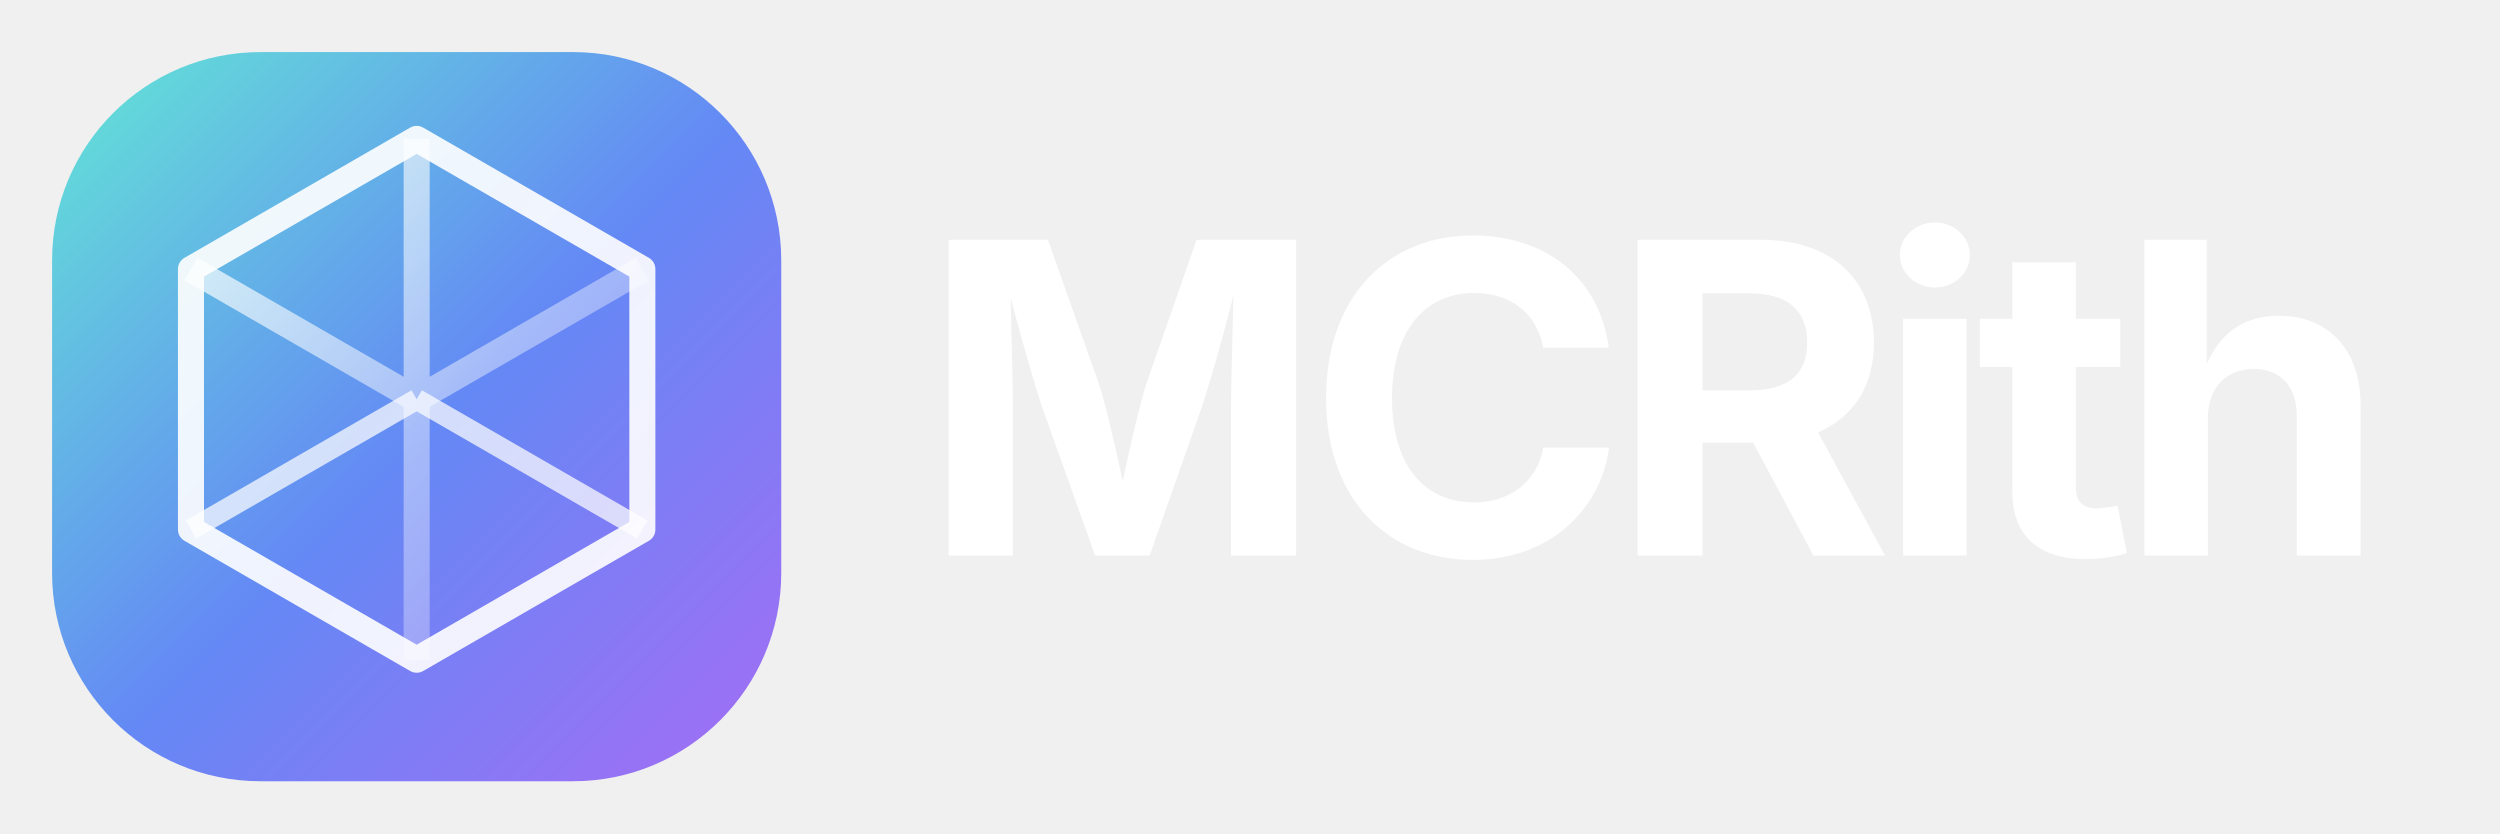
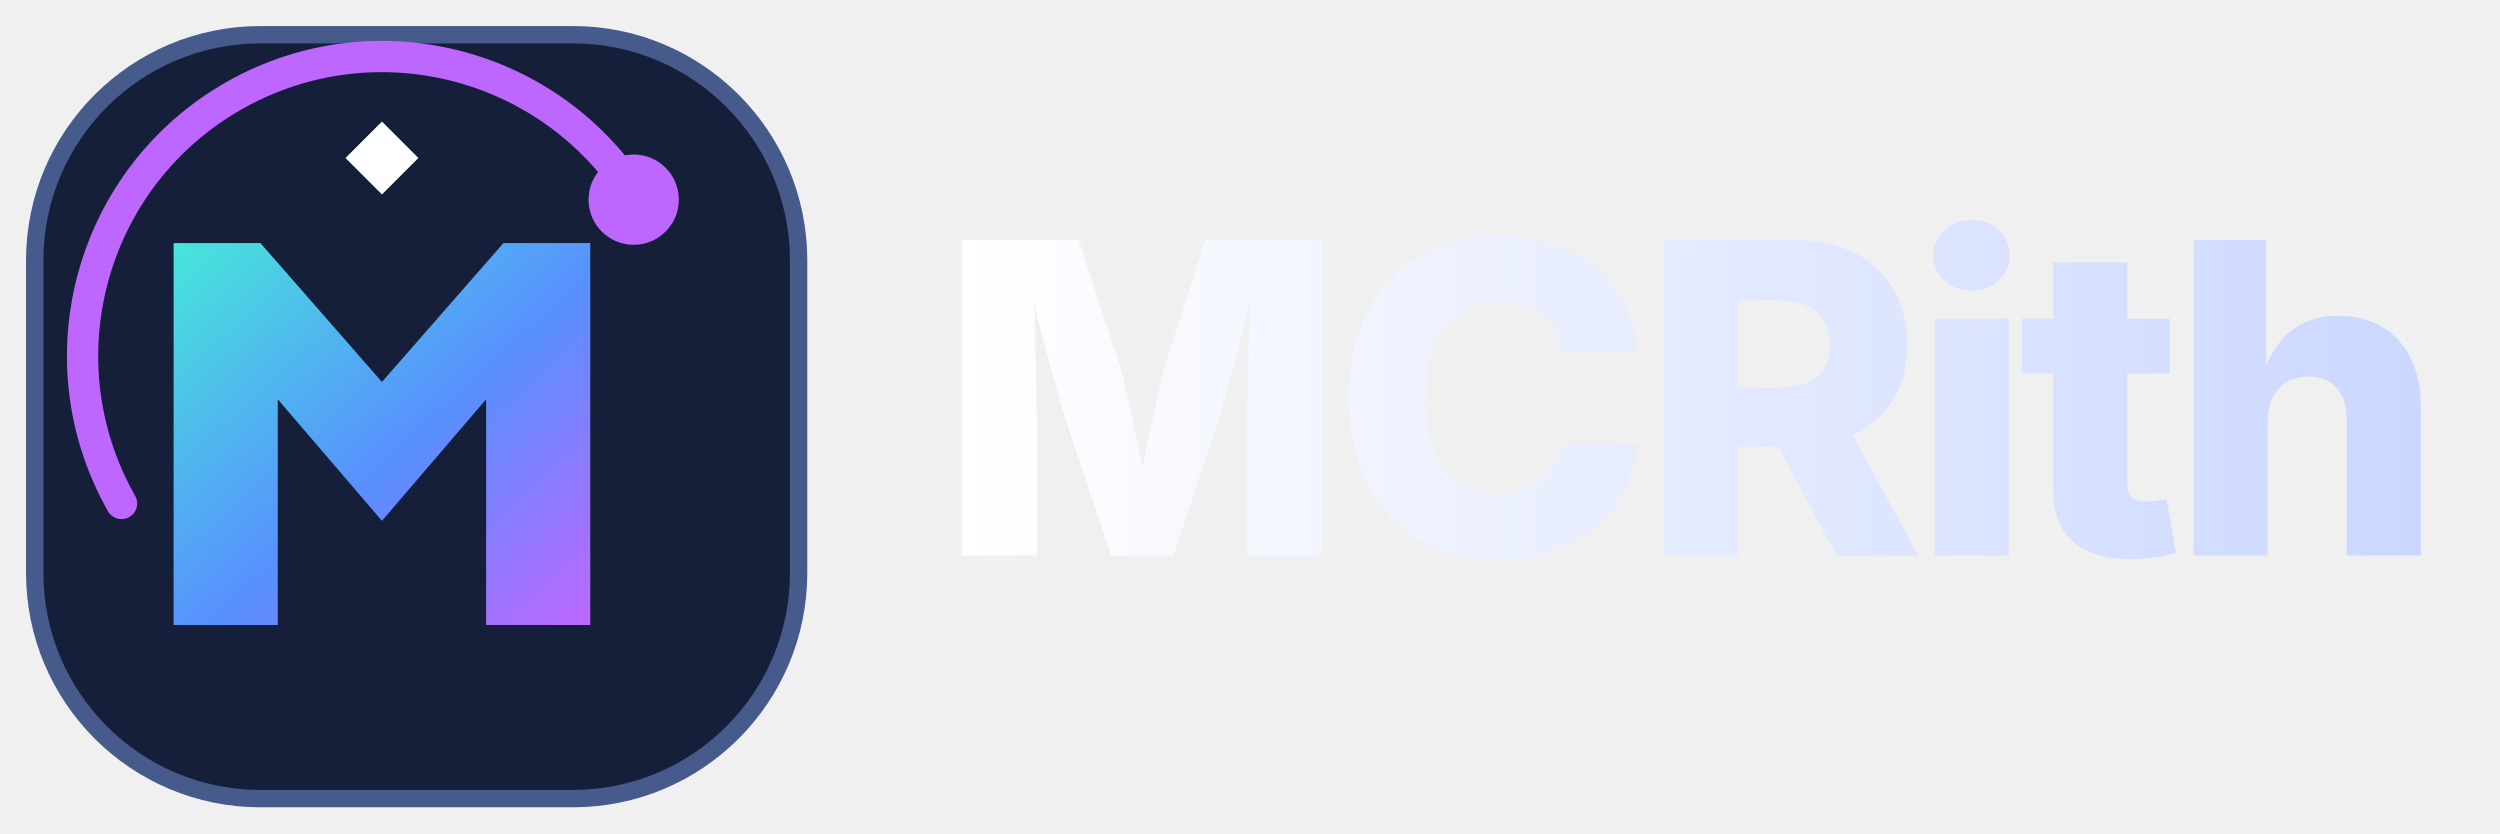
<svg xmlns="http://www.w3.org/2000/svg" width="144" height="48" viewBox="0 0 144 48" role="img" aria-labelledby="title">
  <defs>
-     <linearGradient id="crystal" x1="0" y1="0" x2="1" y2="1">
-       <stop offset="0" stop-color="#62e6d5" />
-       <stop offset=".52" stop-color="#6488f5" />
-       <stop offset="1" stop-color="#a56cf4" />
+     <linearGradient id="mcrithMark" x1="0" y1="0" x2="1" y2="1">
+       <stop offset="0" stop-color="#46e6da" />
+       <stop offset=".55" stop-color="#588fff" />
+       <stop offset="1" stop-color="#be67ff" />
    </linearGradient>
-     <linearGradient id="facet" x1="0" y1="0" x2="1" y2="1">
-       <stop offset="0" stop-color="#ffffff" stop-opacity=".78" />
-       <stop offset="1" stop-color="#ffffff" stop-opacity=".12" />
+     <linearGradient id="mcrithText" x1="0" y1="0" x2="1" y2="0">
+       <stop offset="0" stop-color="#ffffff" />
+       <stop offset="1" stop-color="#cbd7ff" />
    </linearGradient>
  </defs>
-   <rect x="3" y="3" width="42" height="42" rx="12" fill="url(#crystal)" />
-   <path d="M24 8 37 15.5v15L24 38 11 30.5v-15Z" fill="none" stroke="#fff" stroke-opacity=".9" stroke-width="1.5" stroke-linejoin="round" />
-   <path d="m24 8 0 15 13-7.5M24 23l-13-7.5M24 23v15" fill="none" stroke="url(#facet)" stroke-width="1.5" stroke-linejoin="round" />
-   <path d="m24 23 13 7.5M24 23l-13 7.5" fill="none" stroke="#fff" stroke-opacity=".72" stroke-width="1.2" />
-   <text x="53" y="32" fill="#ffffff" font-family="Inter, Segoe UI, Arial, sans-serif" font-size="25" font-weight="750" letter-spacing="-1.05">MCRith</text>
+   <rect x="2" y="2" width="44" height="44" rx="13" fill="#151f39" stroke="#465a8c" stroke-width="1" />
+   <path d="M7 29 A17 17 0 0 1 37 12" fill="none" stroke="#be67ff" stroke-width="1.8" stroke-linecap="round" />
+   <circle cx="36.5" cy="11.5" r="2.6" fill="#be67ff" />
+   <path d="M10 36V14h5l7 8 7-8h5v22h-6V23l-6 7-6-7v13z" fill="url(#mcrithMark)" />
+   <path d="M22 7l2.1 2.1L22 11.2 19.9 9.1z" fill="#fff" />
+   <text x="54" y="32" fill="url(#mcrithText)" font-family="Inter, Segoe UI, Arial, sans-serif" font-size="25" font-weight="760" letter-spacing="-.9">MCRith</text>
</svg>
